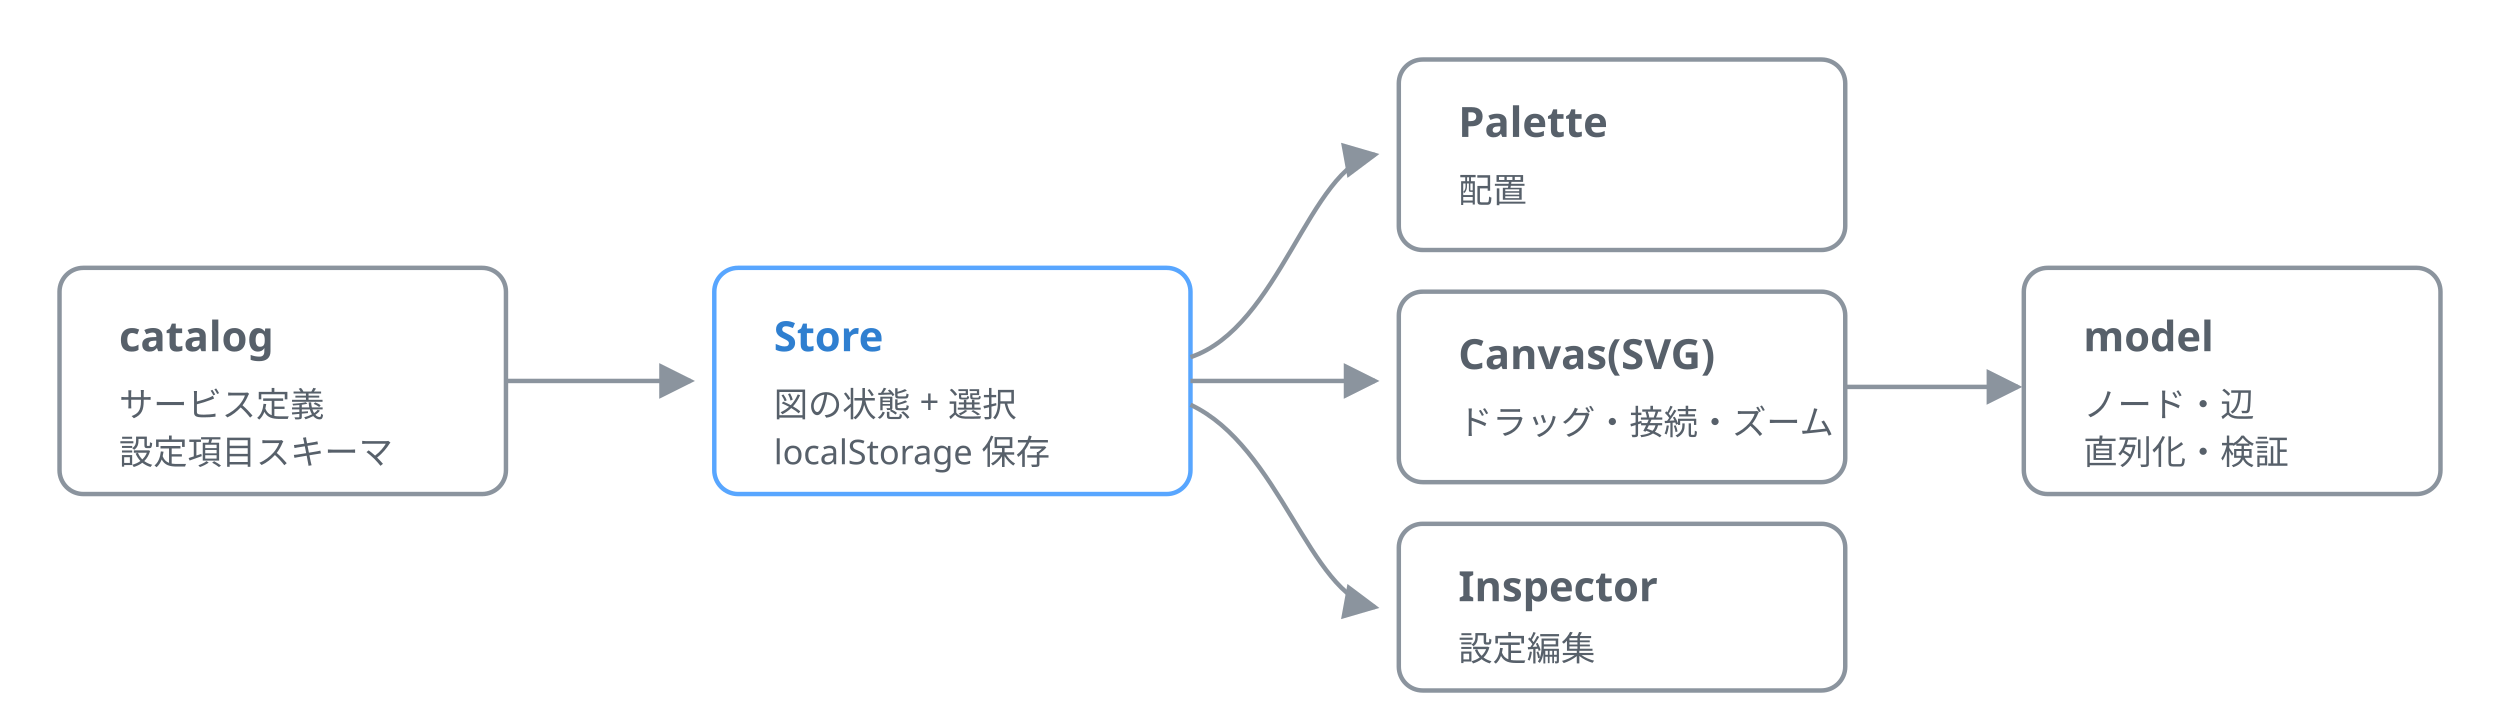
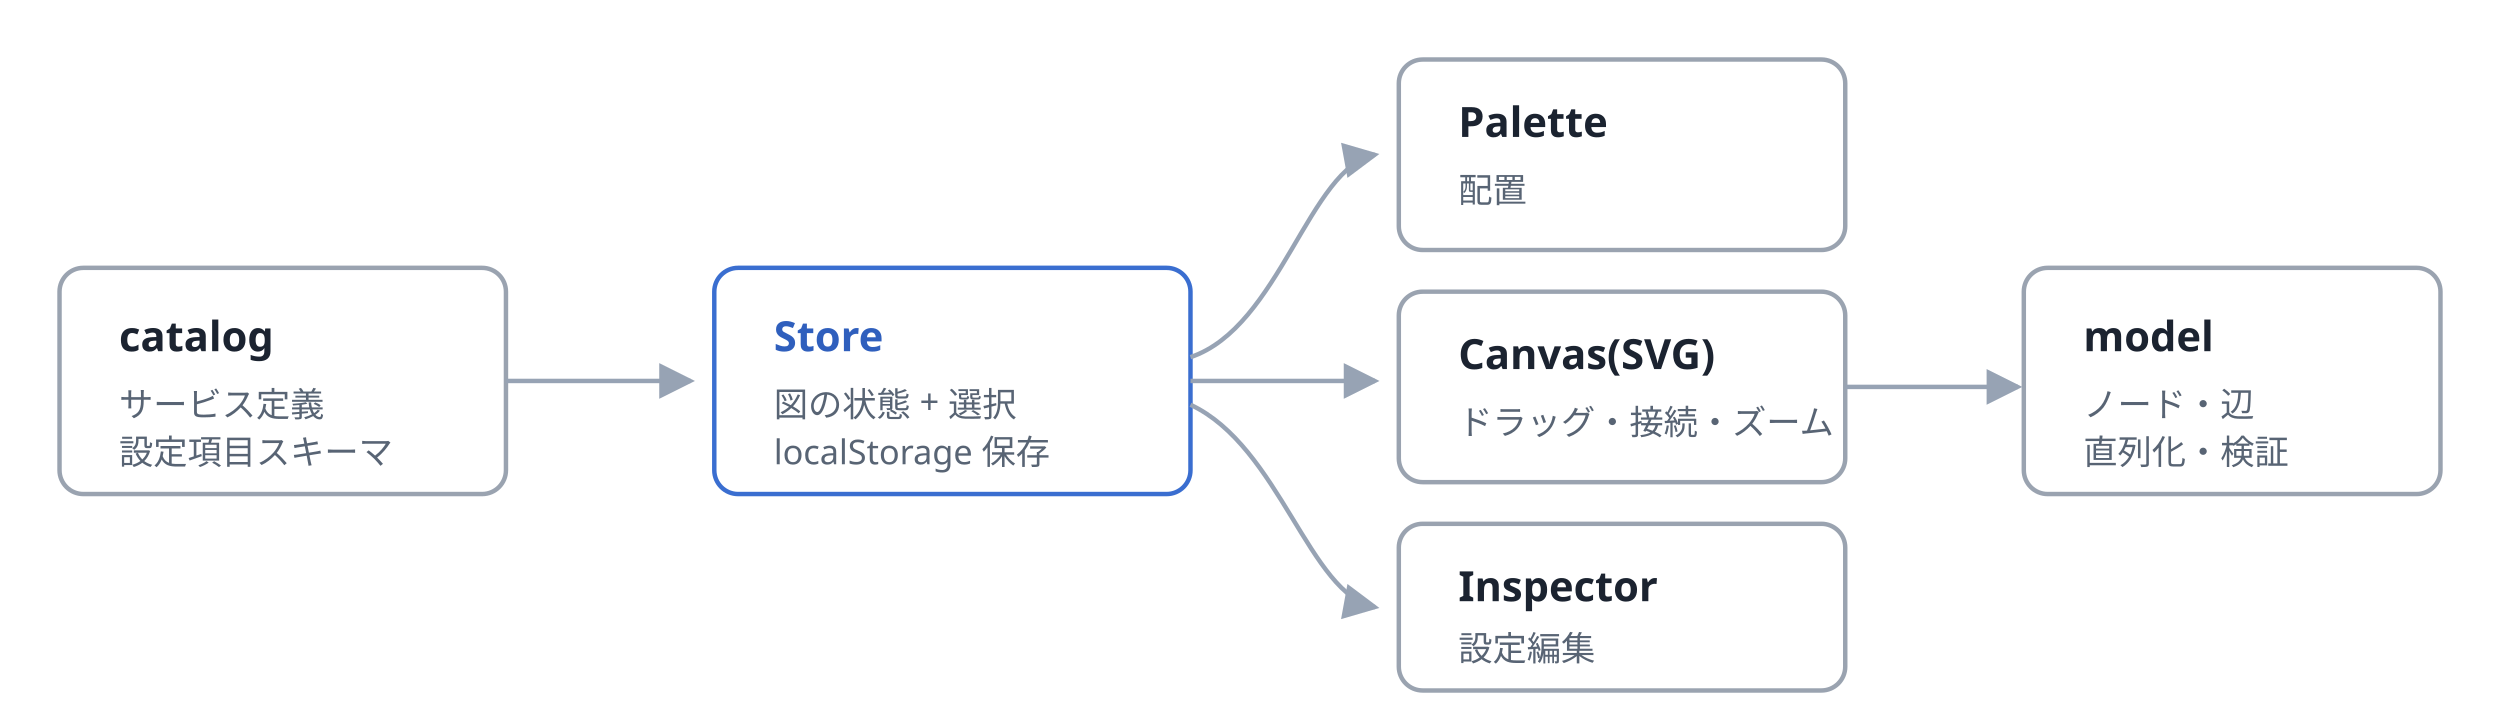
<svg xmlns="http://www.w3.org/2000/svg" viewBox="0 0 840 240" role="img" aria-label="unkaiのアーキテクチャ図">
  <style>
-     .box { fill: none; stroke: #8b949e; stroke-width: 1.5; }
-     .accent-box { fill: none; stroke: #58a6ff; stroke-width: 1.5; }
-     .label { font: 600 14px 'Hiragino Sans', 'Noto Sans JP', sans-serif; fill: #57606a; }
-     .small { font: 400 11.5px 'Hiragino Sans', 'Noto Sans JP', sans-serif; fill: #57606a; }
-     .accent-label { font: 700 14px 'Hiragino Sans', 'Noto Sans JP', sans-serif; fill: #2f7fd0; }
-     .arrow { stroke: #8b949e; stroke-width: 1.5; fill: none; marker-end: url(#head); }
+     .box { fill: none; stroke: #9aa3b0; stroke-width: 1.5; }
+     .accent-box { fill: none; stroke: #3a6ed0; stroke-width: 1.5; }
+     .label { font: 600 14px 'Hiragino Sans', 'Noto Sans JP', sans-serif; fill: #1b2330; }
+     .small { font: 400 11.5px 'Hiragino Sans', 'Noto Sans JP', sans-serif; fill: #586474; }
+     .accent-label { font: 700 14px 'Hiragino Sans', 'Noto Sans JP', sans-serif; fill: #2f5fbd; }
+     .arrow { stroke: #97a3b4; stroke-width: 1.5; fill: none; marker-end: url(#head); }
+     .arrow-head { fill: #97a3b4; }
+     @media (prefers-color-scheme: dark) {
+       .box { stroke: #6b7682; }
+       .accent-box { stroke: #5b9bff; }
+       .label { fill: #e6edf3; }
+       .small { fill: #9aa5b1; }
+       .accent-label { fill: #79afff; }
+       .arrow { stroke: #7a8694; }
+       .arrow-head { fill: #7a8694; }
+     }
  </style>
  <defs>
    <marker id="head" markerWidth="8" markerHeight="8" refX="7" refY="4" orient="auto">
-       <path d="M0 0L8 4L0 8z" fill="#8b949e" />
+       <path d="M0 0L8 4L0 8z" class="arrow-head" />
    </marker>
  </defs>
  <rect x="20" y="90" width="150" height="76" rx="8" class="box" />
  <text x="40" y="118" class="label">catalog</text>
  <text x="40" y="140" class="small">サービス定義</text>
  <text x="40" y="156" class="small">設定項目スキーマ</text>
  <rect x="240" y="90" width="160" height="76" rx="8" class="accent-box" />
  <text x="260" y="118" class="accent-label">Store</text>
  <text x="260" y="140" class="small">図の状態 + 選択</text>
  <text x="260" y="156" class="small">localStorage 保存</text>
  <rect x="470" y="20" width="150" height="64" rx="8" class="box" />
  <text x="490" y="46" class="label">Palette</text>
  <text x="490" y="68" class="small">配置</text>
  <rect x="470" y="98" width="150" height="64" rx="8" class="box" />
  <text x="490" y="124" class="label">Canvas(SVG)</text>
  <text x="490" y="146" class="small">ドラッグ・接続・ズーム</text>
  <rect x="470" y="176" width="150" height="56" rx="8" class="box" />
  <text x="490" y="202" class="label">Inspector</text>
  <text x="490" y="222" class="small">設定編集</text>
  <rect x="680" y="90" width="140" height="76" rx="8" class="box" />
  <text x="700" y="118" class="label">model</text>
  <text x="700" y="140" class="small">ノード・辺</text>
  <text x="700" y="156" class="small">直列化・検証</text>
  <path class="arrow" d="M170 128 H232" />
  <path class="arrow" d="M400 120 C430 110 440 56 462 52" />
  <path class="arrow" d="M400 128 H462" />
  <path class="arrow" d="M400 136 C430 150 440 200 462 204" />
  <path class="arrow" d="M620 130 H678" />
</svg>
